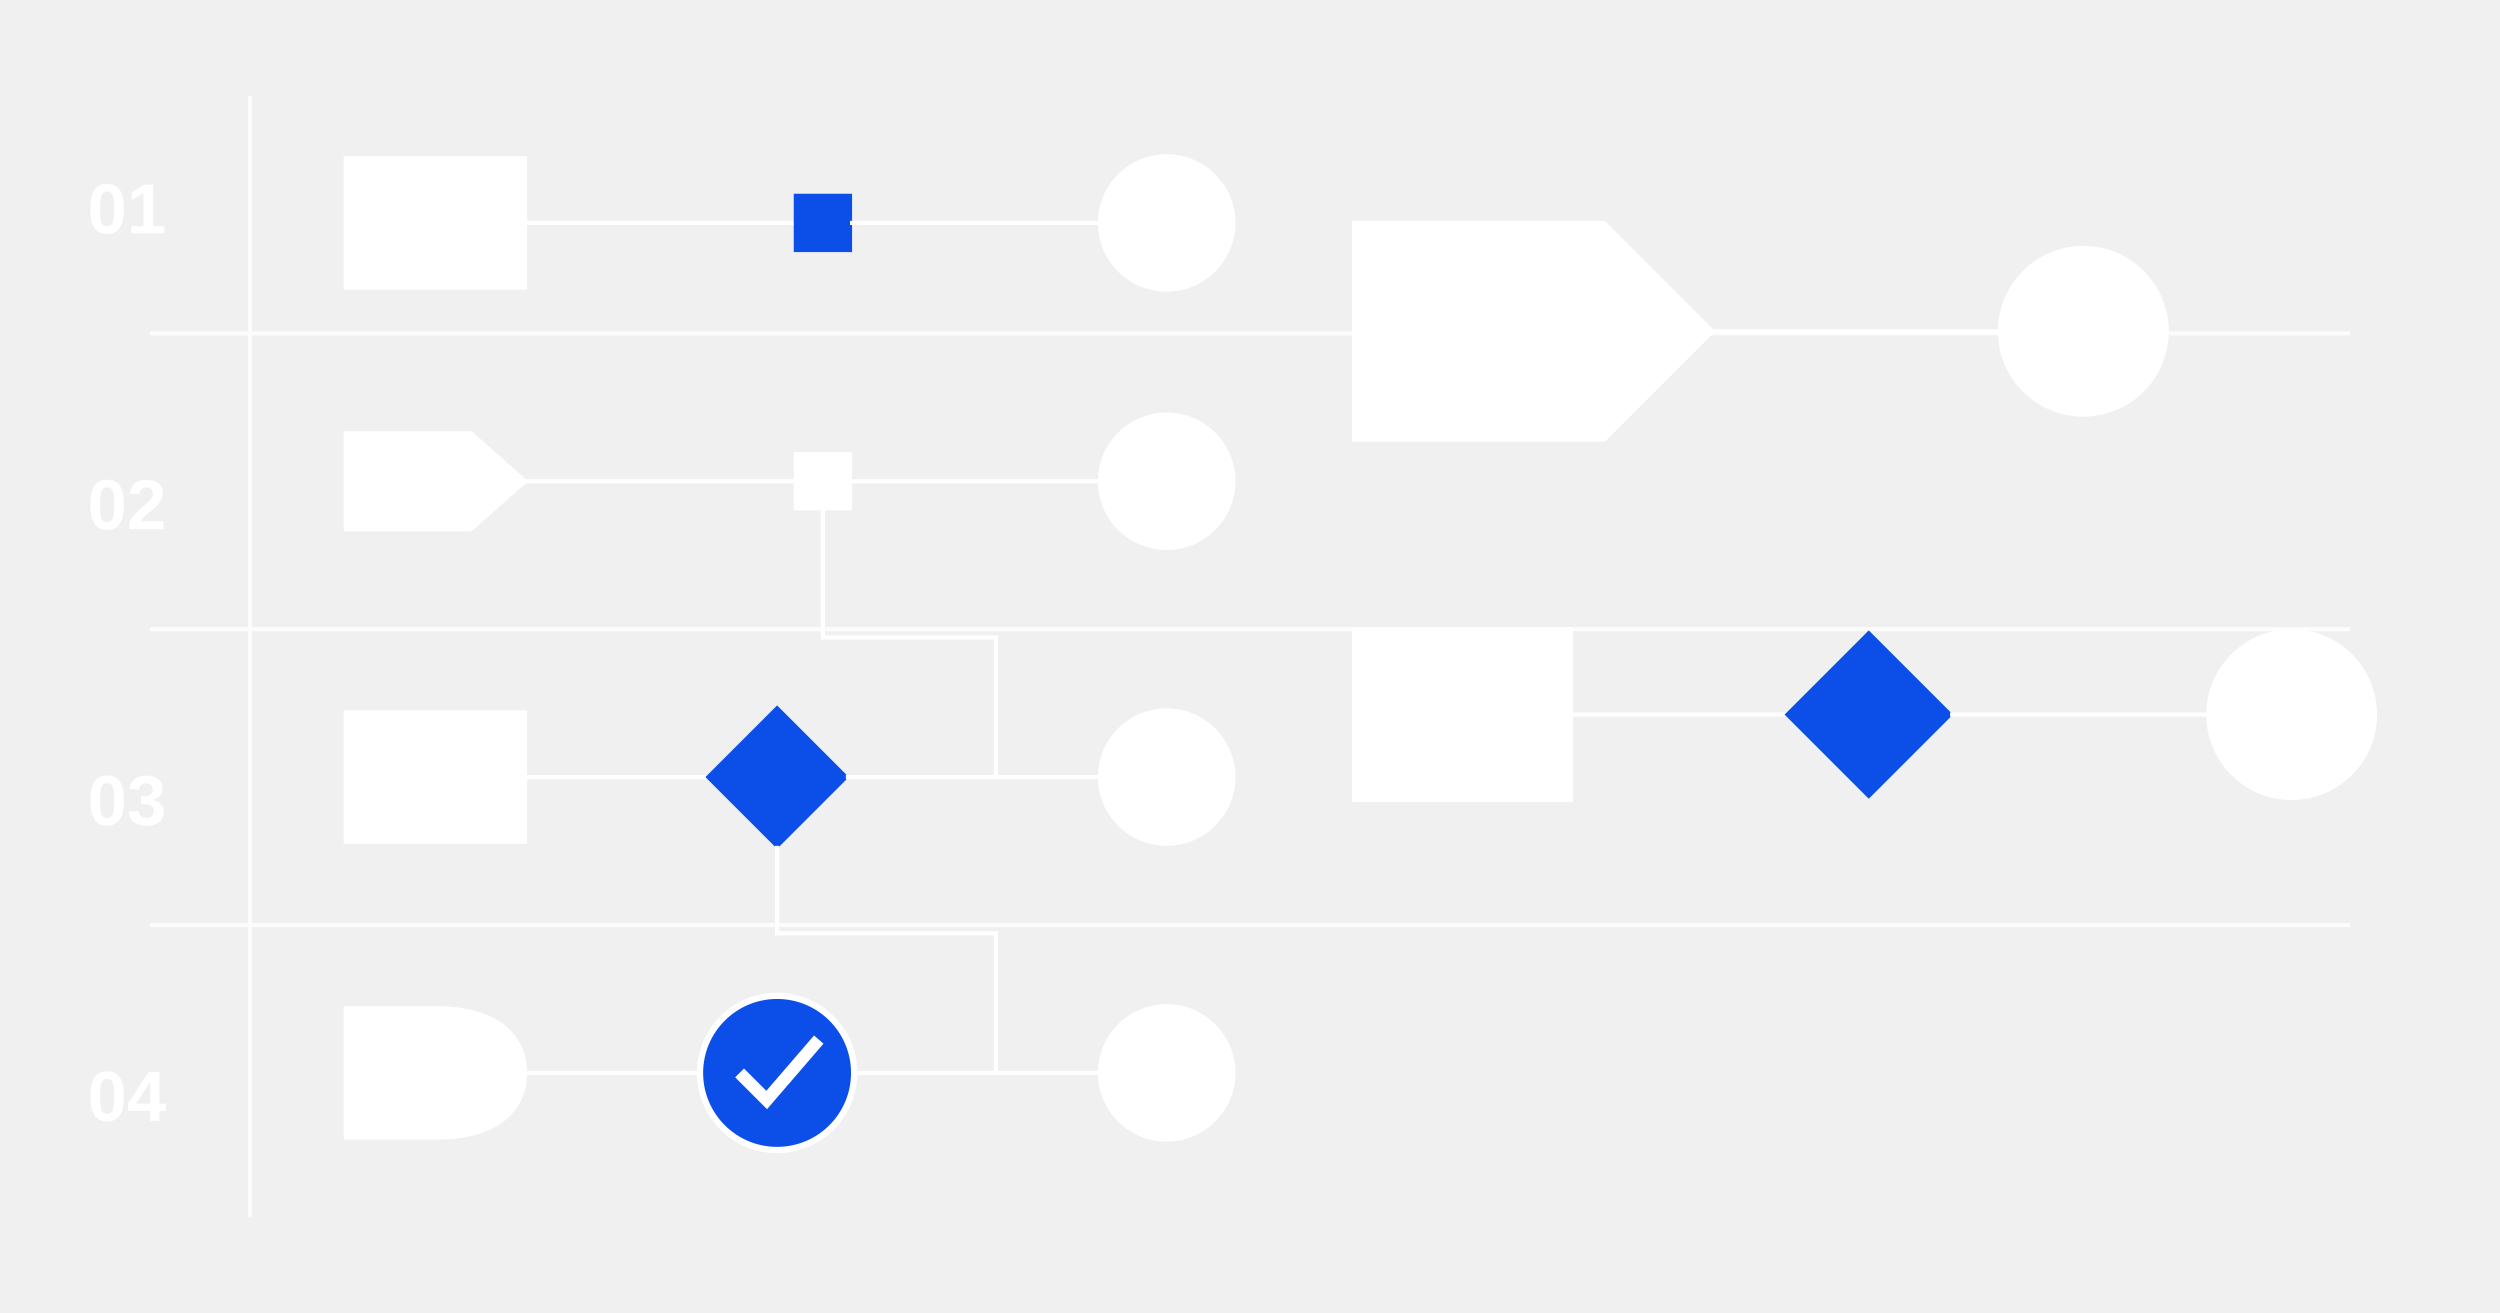
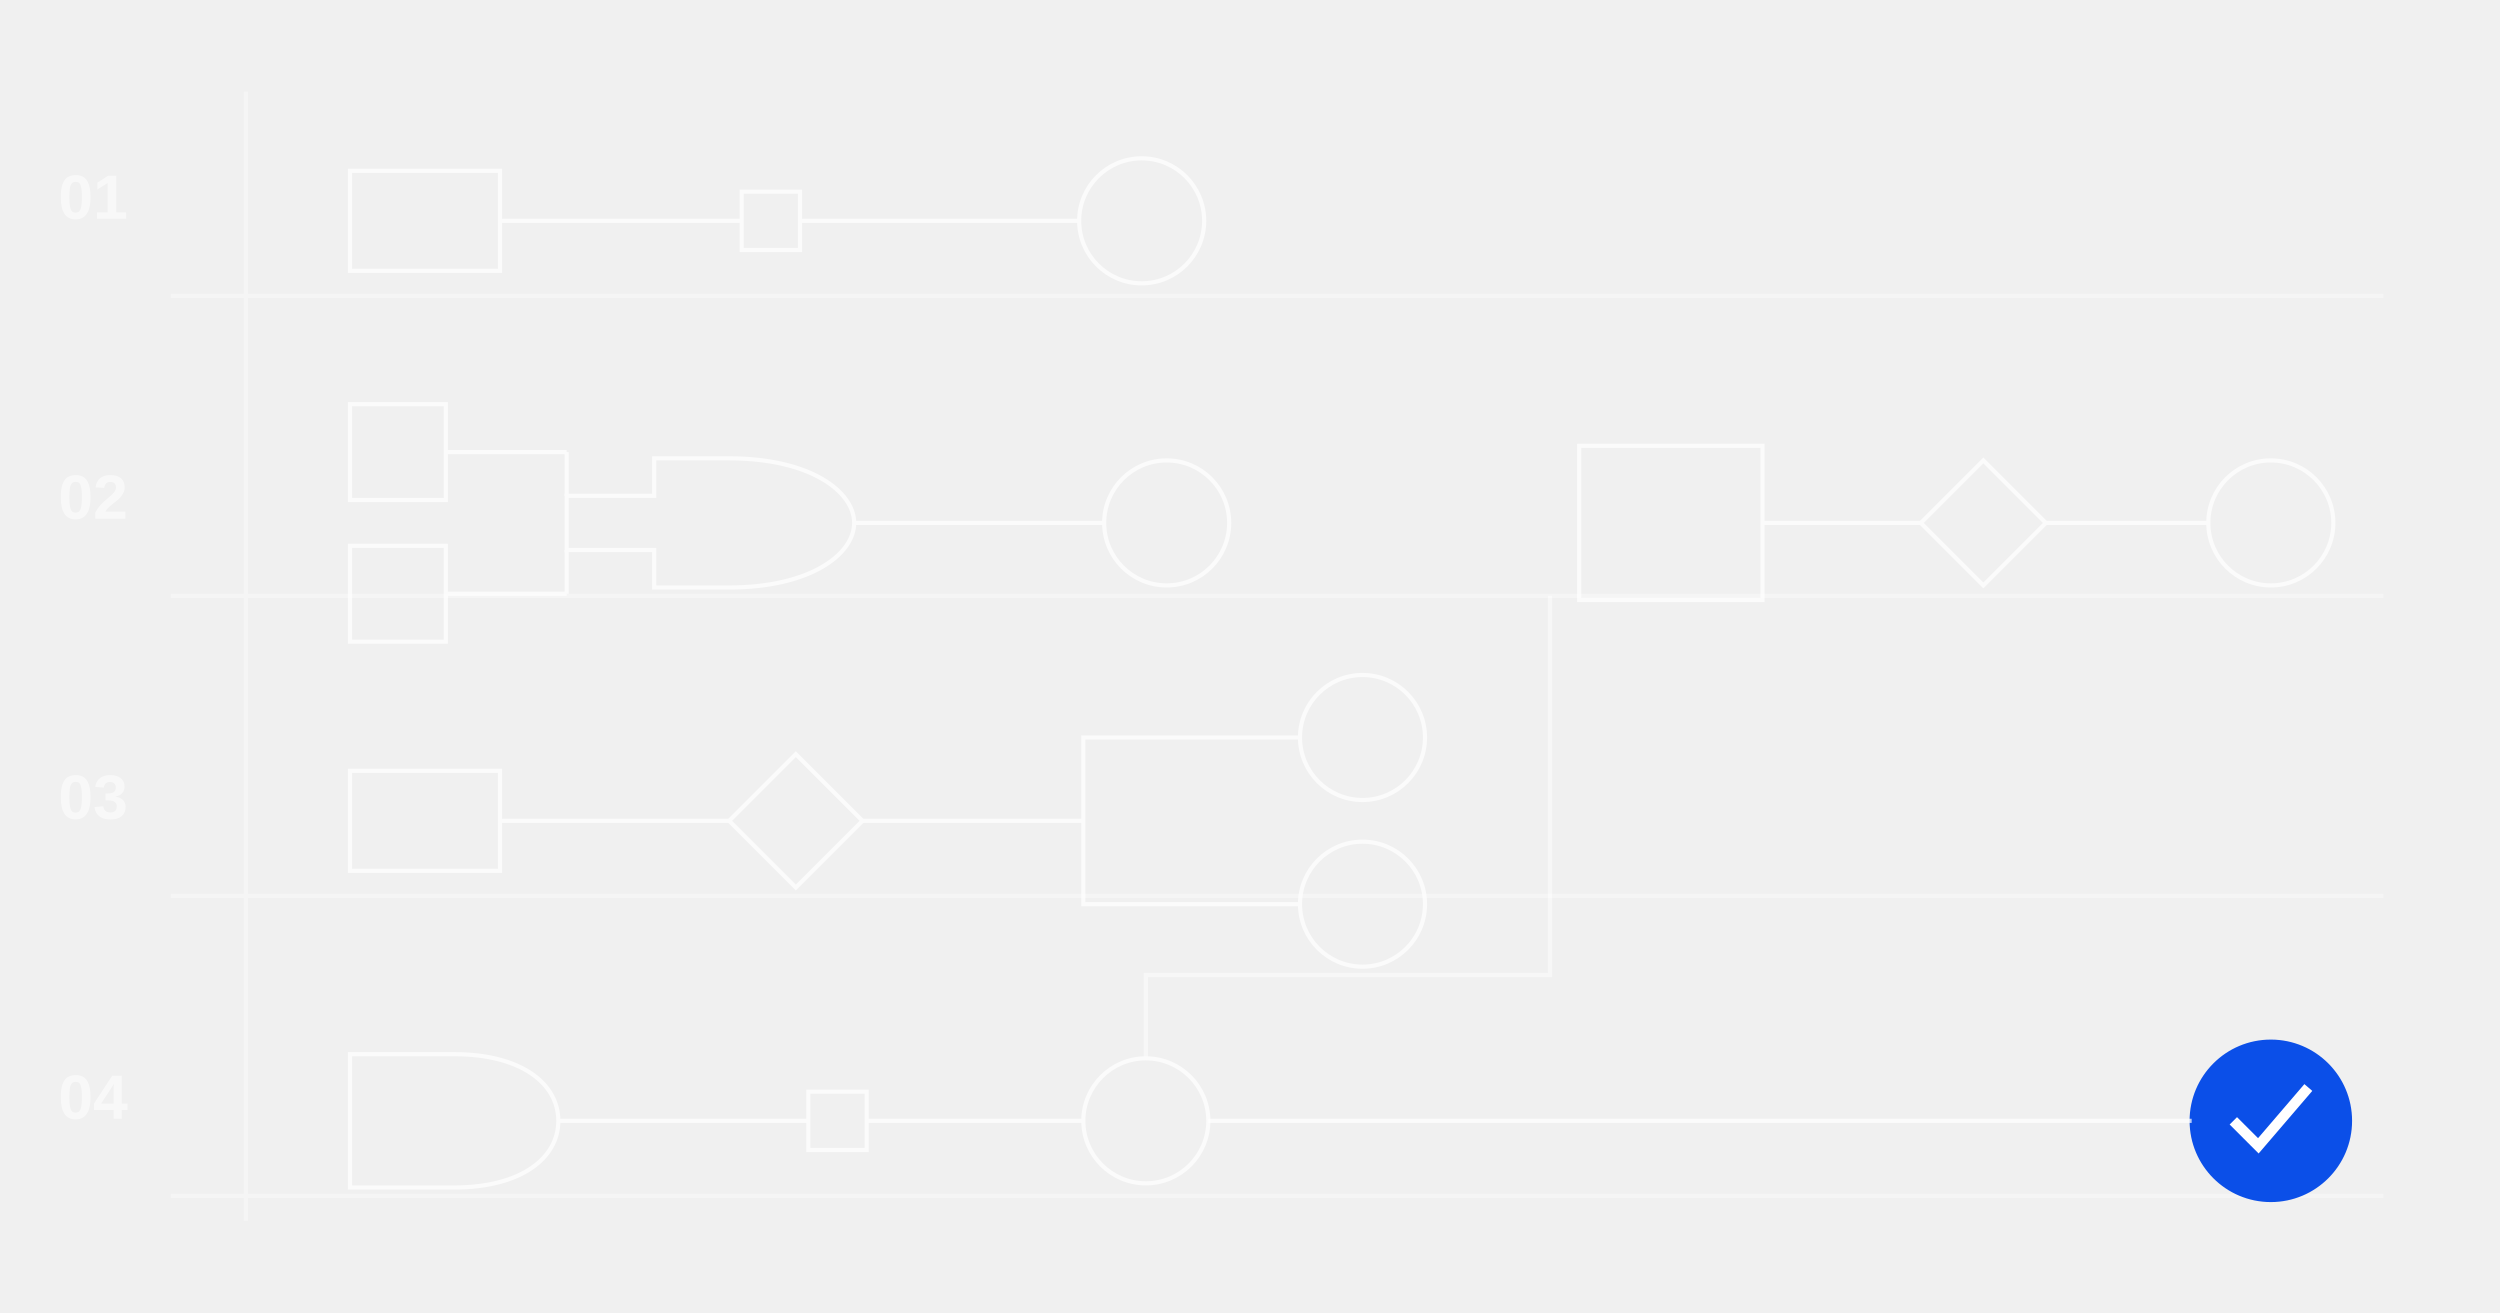
<svg xmlns="http://www.w3.org/2000/svg" viewBox="0 0 1200 630" fill="none">
  <g stroke="#ffffff" stroke-width="2">
-     <path d="M120 46V584M72 160H1128M72 302H1128M72 444H1128" opacity=".8" />
-     <g font-family="IBM Plex Mono, Arial, sans-serif" font-size="34" font-weight="600" fill="#ffffff" stroke="none">
-       <text x="42" y="112">01</text>
-       <text x="42" y="254">02</text>
-       <text x="42" y="396">03</text>
-       <text x="42" y="538">04</text>
+     <path d="M118 44V586M82 142H1144M82 286H1144M82 430H1144M82 574H1144" opacity=".34" />
+     <g font-family="IBM Plex Mono, Arial, sans-serif" font-size="30" font-weight="600" fill="#ffffff" stroke="none" opacity=".56">
+       <text x="28" y="105">01</text>
+       <text x="28" y="249">02</text>
+       <text x="28" y="393">03</text>
+       <text x="28" y="537">04</text>
    </g>
-     <rect x="166" y="76" width="86" height="62" fill="#ffffff" />
-     <path d="M252 107H382" />
-     <rect x="382" y="94" width="26" height="26" fill="#0b4fe8" stroke="#0b4fe8" />
-     <path d="M408 107H528" />
-     <circle cx="560" cy="107" r="32" fill="#ffffff" />
-     <path d="M166 208H226L252 231L226 254H166Z" fill="#ffffff" />
-     <path d="M252 231H382" />
-     <rect x="382" y="218" width="26" height="26" fill="#ffffff" />
-     <path d="M408 231H528" />
-     <circle cx="560" cy="231" r="32" fill="#ffffff" />
-     <path d="M395 244V306H478V373" />
-     <rect x="166" y="342" width="86" height="62" fill="#ffffff" />
-     <path d="M252 373H340" />
-     <path d="M373 340 406 373 373 406 340 373Z" fill="#0b4fe8" stroke="#0b4fe8" />
-     <path d="M406 373H528" />
-     <circle cx="560" cy="373" r="32" fill="#ffffff" />
-     <path d="M373 406V448H478V515" />
-     <path d="M166 484H210C238 484 252 497 252 515C252 533 238 546 210 546H166Z" fill="#ffffff" />
-     <path d="M252 515H336M410 515H528" />
-     <circle cx="373" cy="515" r="37" fill="#0b4fe8" stroke="#ffffff" stroke-width="3" />
-     <path d="m355 515 13 13 25-29" stroke="#ffffff" stroke-width="6" />
-     <circle cx="560" cy="515" r="32" fill="#ffffff" />
-     <path d="M650 107H770L822 159L770 211H650Z" fill="#ffffff" />
-     <path d="M822 159H960" />
-     <circle cx="1000" cy="159" r="40" fill="#ffffff" />
-     <rect x="650" y="302" width="104" height="82" fill="#ffffff" />
-     <path d="M754 343H858" />
-     <path d="M897 304 936 343 897 382 858 343Z" fill="#0b4fe8" stroke="#0b4fe8" />
-     <path d="M936 343H1060" />
-     <circle cx="1100" cy="343" r="40" fill="#ffffff" />
+     <g opacity=".72">
+       <rect x="168" y="82" width="72" height="48" />
+       <path d="M240 106H356" />
+       <rect x="356" y="92" width="28" height="28" />
+       <path d="M384 106H518" />
+       <circle cx="548" cy="106" r="30" />
+       <rect x="168" y="194" width="46" height="46" />
+       <rect x="168" y="262" width="46" height="46" />
+       <path d="M214 217H272M214 285H272M272 217V238M272 285V264" />
+       <path d="M272 238H314V220H350C389 220 410 236 410 251C410 266 389 282 350 282H314V264H272Z" />
+       <path d="M410 251H530" />
+       <circle cx="560" cy="251" r="30" />
+       <rect x="168" y="370" width="72" height="48" />
+       <path d="M240 394H350" />
+       <path d="M382 362 414 394 382 426 350 394Z" />
+       <path d="M414 394H520V354H624M520 394V434H624" />
+       <circle cx="654" cy="354" r="30" />
+       <circle cx="654" cy="434" r="30" />
+       <path d="M168 506H218C250 506 268 520 268 538C268 556 250 570 218 570H168Z" />
+       <path d="M268 538H388" />
+       <rect x="388" y="524" width="28" height="28" />
+       <path d="M416 538H520" />
+       <circle cx="550" cy="538" r="30" />
+       <path d="M550 508V468H744V286" opacity=".68" />
+       <rect x="758" y="214" width="88" height="74" />
+       <path d="M846 251H922" />
+       <path d="M952 221 982 251 952 281 922 251Z" />
+       <path d="M982 251H1060" />
+       <circle cx="1090" cy="251" r="30" />
+     </g>
+     <circle cx="1090" cy="538" r="38" fill="#0b4fe8" stroke="#0b4fe8" />
+     <path d="m1072 538 12 12 24-28" stroke="#ffffff" stroke-width="5" />
+     <path d="M580 538H1052" opacity=".72" />
  </g>
</svg>
